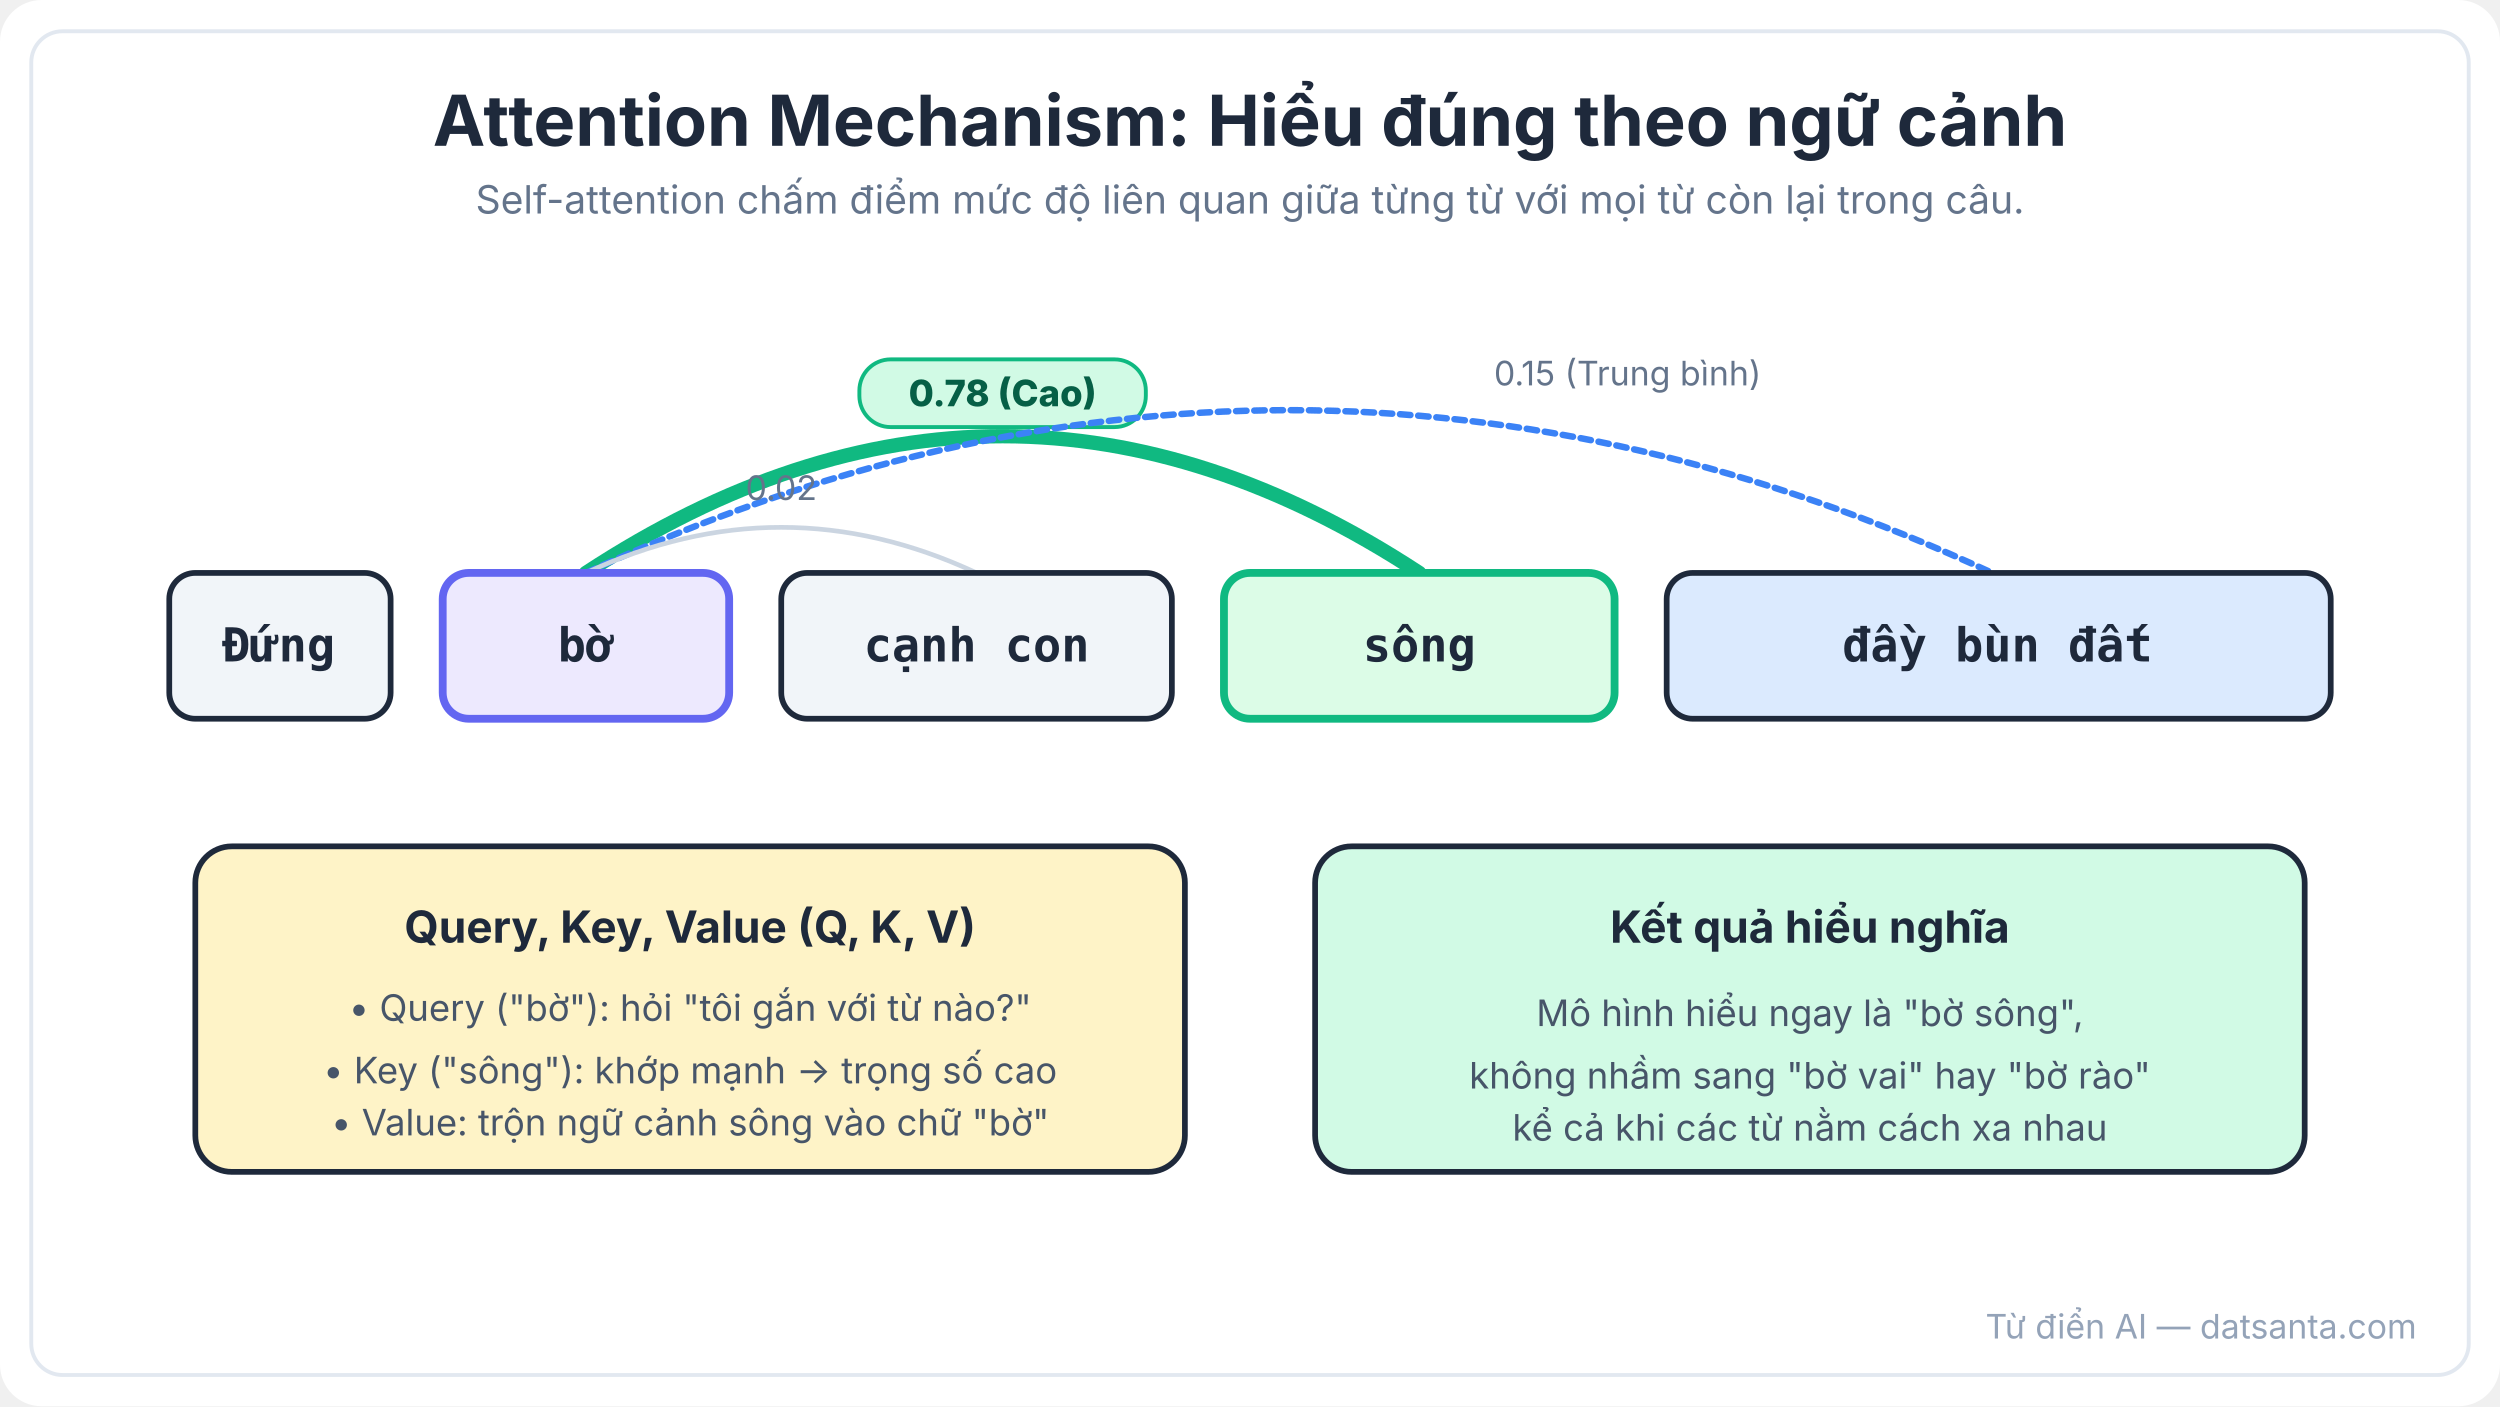
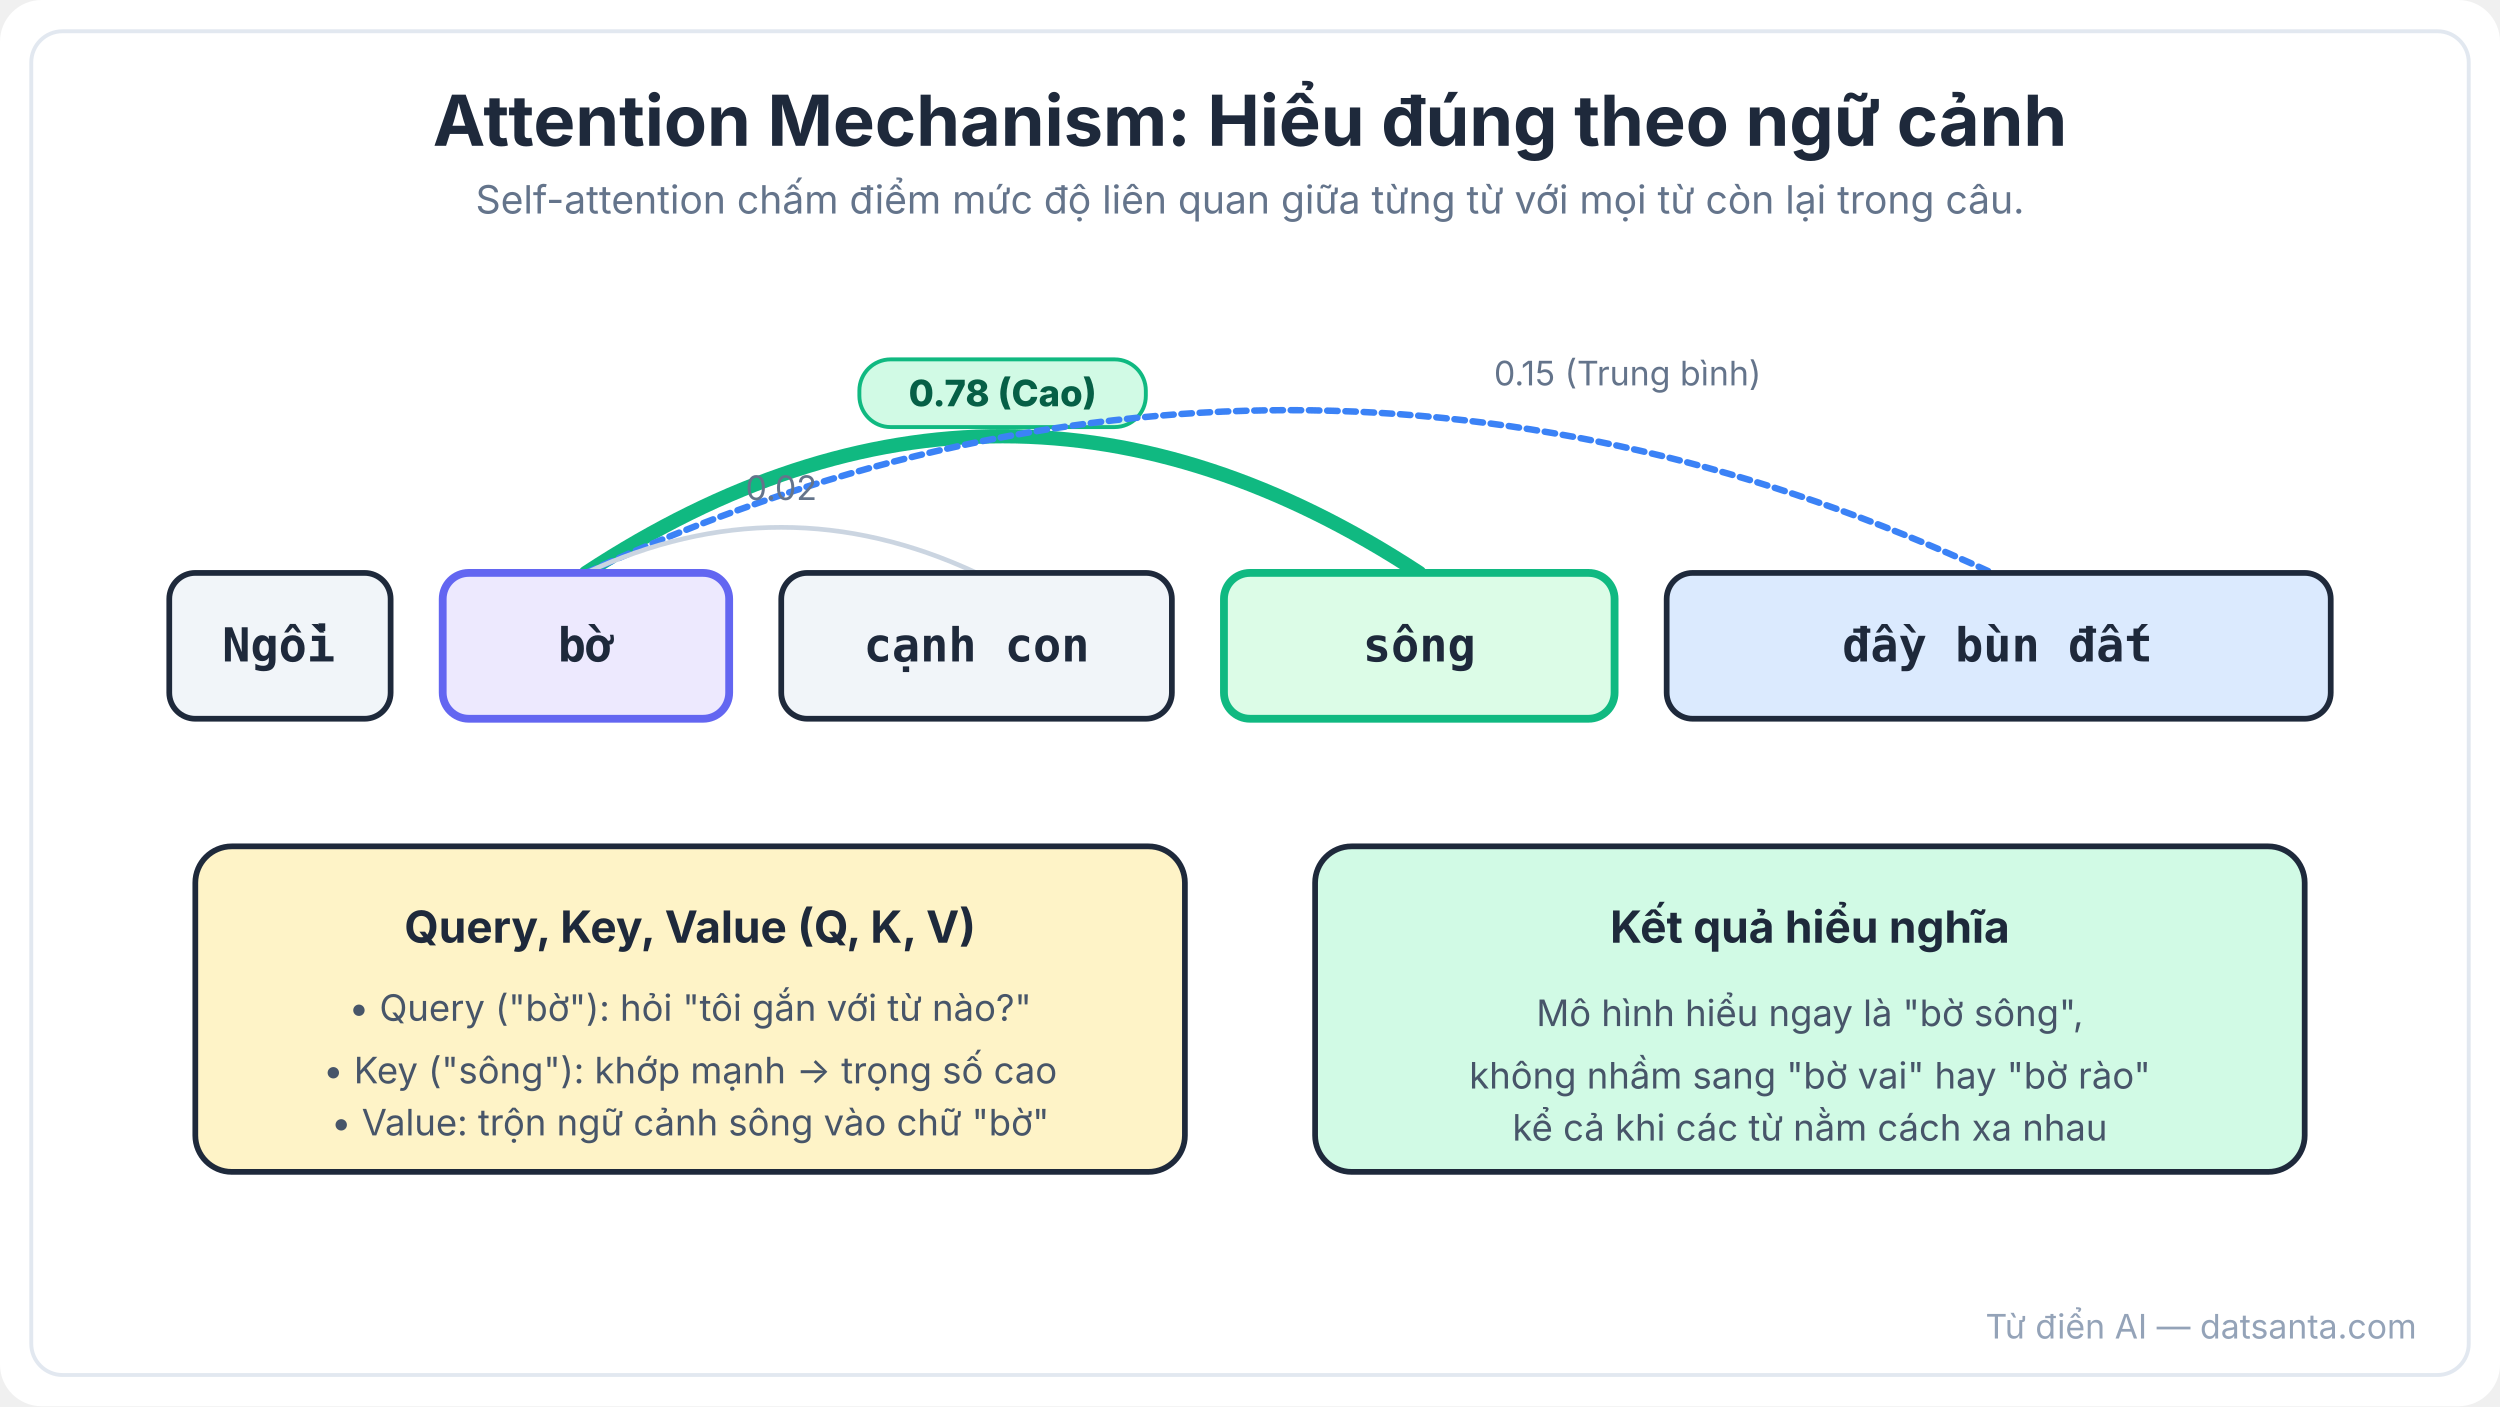
<svg xmlns="http://www.w3.org/2000/svg" viewBox="0 0 960 540" width="960" height="540" role="img" aria-label="Cơ chế Attention phân giải ngữ cảnh">
  <defs>
    <style>
      .bg { fill: #ffffff; }
      .title { font-family: "Virgil", "Segoe Print", system-ui, -apple-system, sans-serif; font-size: 27px; font-weight: 700; fill: #1e293b; }
      .subtitle { font-family: system-ui, -apple-system, sans-serif; font-size: 15px; fill: #64748b; }
      .tok { font-family: ui-monospace, SFMono-Regular, Menlo, monospace; font-size: 18px; font-weight: 700; fill: #1e293b; }
      .wt-high { font-family: system-ui, -apple-system, sans-serif; font-size: 14px; font-weight: 800; fill: #065f46; }
      .wt-low { font-family: system-ui, -apple-system, sans-serif; font-size: 13px; fill: #64748b; }
      .box-title { font-family: system-ui, -apple-system, sans-serif; font-size: 17px; font-weight: 700; fill: #1e293b; }
      .box-sub { font-family: system-ui, -apple-system, sans-serif; font-size: 14px; fill: #475569; }
      .footer { font-family: system-ui, -apple-system, sans-serif; font-size: 13px; fill: #94a3b8; }
      .stroke-main { stroke: #1e293b; stroke-width: 2.2; stroke-linecap: round; stroke-linejoin: round; }
    </style>
  </defs>
  <rect class="bg" x="0" y="0" width="960" height="540" rx="16" />
  <rect x="12" y="12" width="936" height="516" rx="12" fill="none" stroke="#e2e8f0" stroke-width="1.5" />
  <text class="title" x="480" y="56" text-anchor="middle">Attention Mechanism: Hiểu đúng theo ngữ cảnh</text>
  <text class="subtitle" x="480" y="82" text-anchor="middle">Self-attention chấm điểm mức độ liên quan giữa từng từ với mọi từ còn lại trong câu.</text>
  <path d="M 225 220 Q 385 115 545 220" fill="none" stroke="#10b981" stroke-width="5.5" stroke-linecap="round" />
  <rect x="330" y="138" width="110" height="26" rx="12" fill="#d1fae5" stroke="#10b981" stroke-width="1.5" />
  <text class="wt-high" x="385" y="156" text-anchor="middle">0.78 (Cao)</text>
  <path d="M 225 220 Q 495 95 765 220" fill="none" stroke="#3b82f6" stroke-width="2.5" stroke-linecap="round" stroke-dasharray="4 3" />
  <text class="wt-low" x="625" y="148" text-anchor="middle">0.15 (Trung bình)</text>
  <path d="M 225 220 Q 300 185 375 220" fill="none" stroke="#cbd5e1" stroke-width="1.8" stroke-linecap="round" />
  <text class="wt-low" x="300" y="192" text-anchor="middle">0.02</text>
  <rect x="65" y="220" width="85" height="56" rx="10" fill="#f1f5f9" class="stroke-main" />
-   <text class="tok" x="107" y="254" text-anchor="middle">Đứng</text>
+   <text class="tok" x="107" y="254" text-anchor="middle">Ngồi</text>
  <rect x="170" y="220" width="110" height="56" rx="10" fill="#ede9fe" stroke="#6366f1" stroke-width="3" />
  <text class="tok" x="225" y="254" text-anchor="middle">bờ</text>
  <rect x="300" y="220" width="150" height="56" rx="10" fill="#f1f5f9" class="stroke-main" />
  <text class="tok" x="375" y="254" text-anchor="middle">cạnh con</text>
  <rect x="470" y="220" width="150" height="56" rx="10" fill="#dcfce7" stroke="#10b981" stroke-width="3" />
  <text class="tok" x="545" y="254" text-anchor="middle">sông</text>
  <rect x="640" y="220" width="255" height="56" rx="10" fill="#dbeafe" class="stroke-main" />
  <text class="tok" x="767" y="254" text-anchor="middle">đầy bùn đất</text>
  <rect x="75" y="325" width="380" height="125" rx="14" fill="#fef3c7" class="stroke-main" />
  <text class="box-title" x="265" y="362" text-anchor="middle">Query, Key, Value (Q, K, V)</text>
  <text class="box-sub" x="265" y="392" text-anchor="middle">• Query ("bờ"): hỏi "tôi gắn với từ nào?"</text>
  <text class="box-sub" x="265" y="416" text-anchor="middle">• Key ("sông"): khớp mạnh → trọng số cao</text>
  <text class="box-sub" x="265" y="436" text-anchor="middle">• Value: trộn ngữ cảnh sông vào chữ "bờ"</text>
  <rect x="505" y="325" width="380" height="125" rx="14" fill="#d1fae5" class="stroke-main" />
  <text class="box-title" x="695" y="362" text-anchor="middle">Kết quả hiểu nghĩa</text>
  <text class="box-sub" x="695" y="394" text-anchor="middle">Mô hình hiểu ngay là "bờ sông",</text>
  <text class="box-sub" x="695" y="418" text-anchor="middle">không nhầm sang "bờ vai" hay "bờ rào"</text>
  <text class="box-sub" x="695" y="438" text-anchor="middle">kể cả khi các từ nằm cách xa nhau</text>
  <text class="footer" x="928" y="514" text-anchor="end">Từ điển AI — datsanta.com</text>
</svg>
